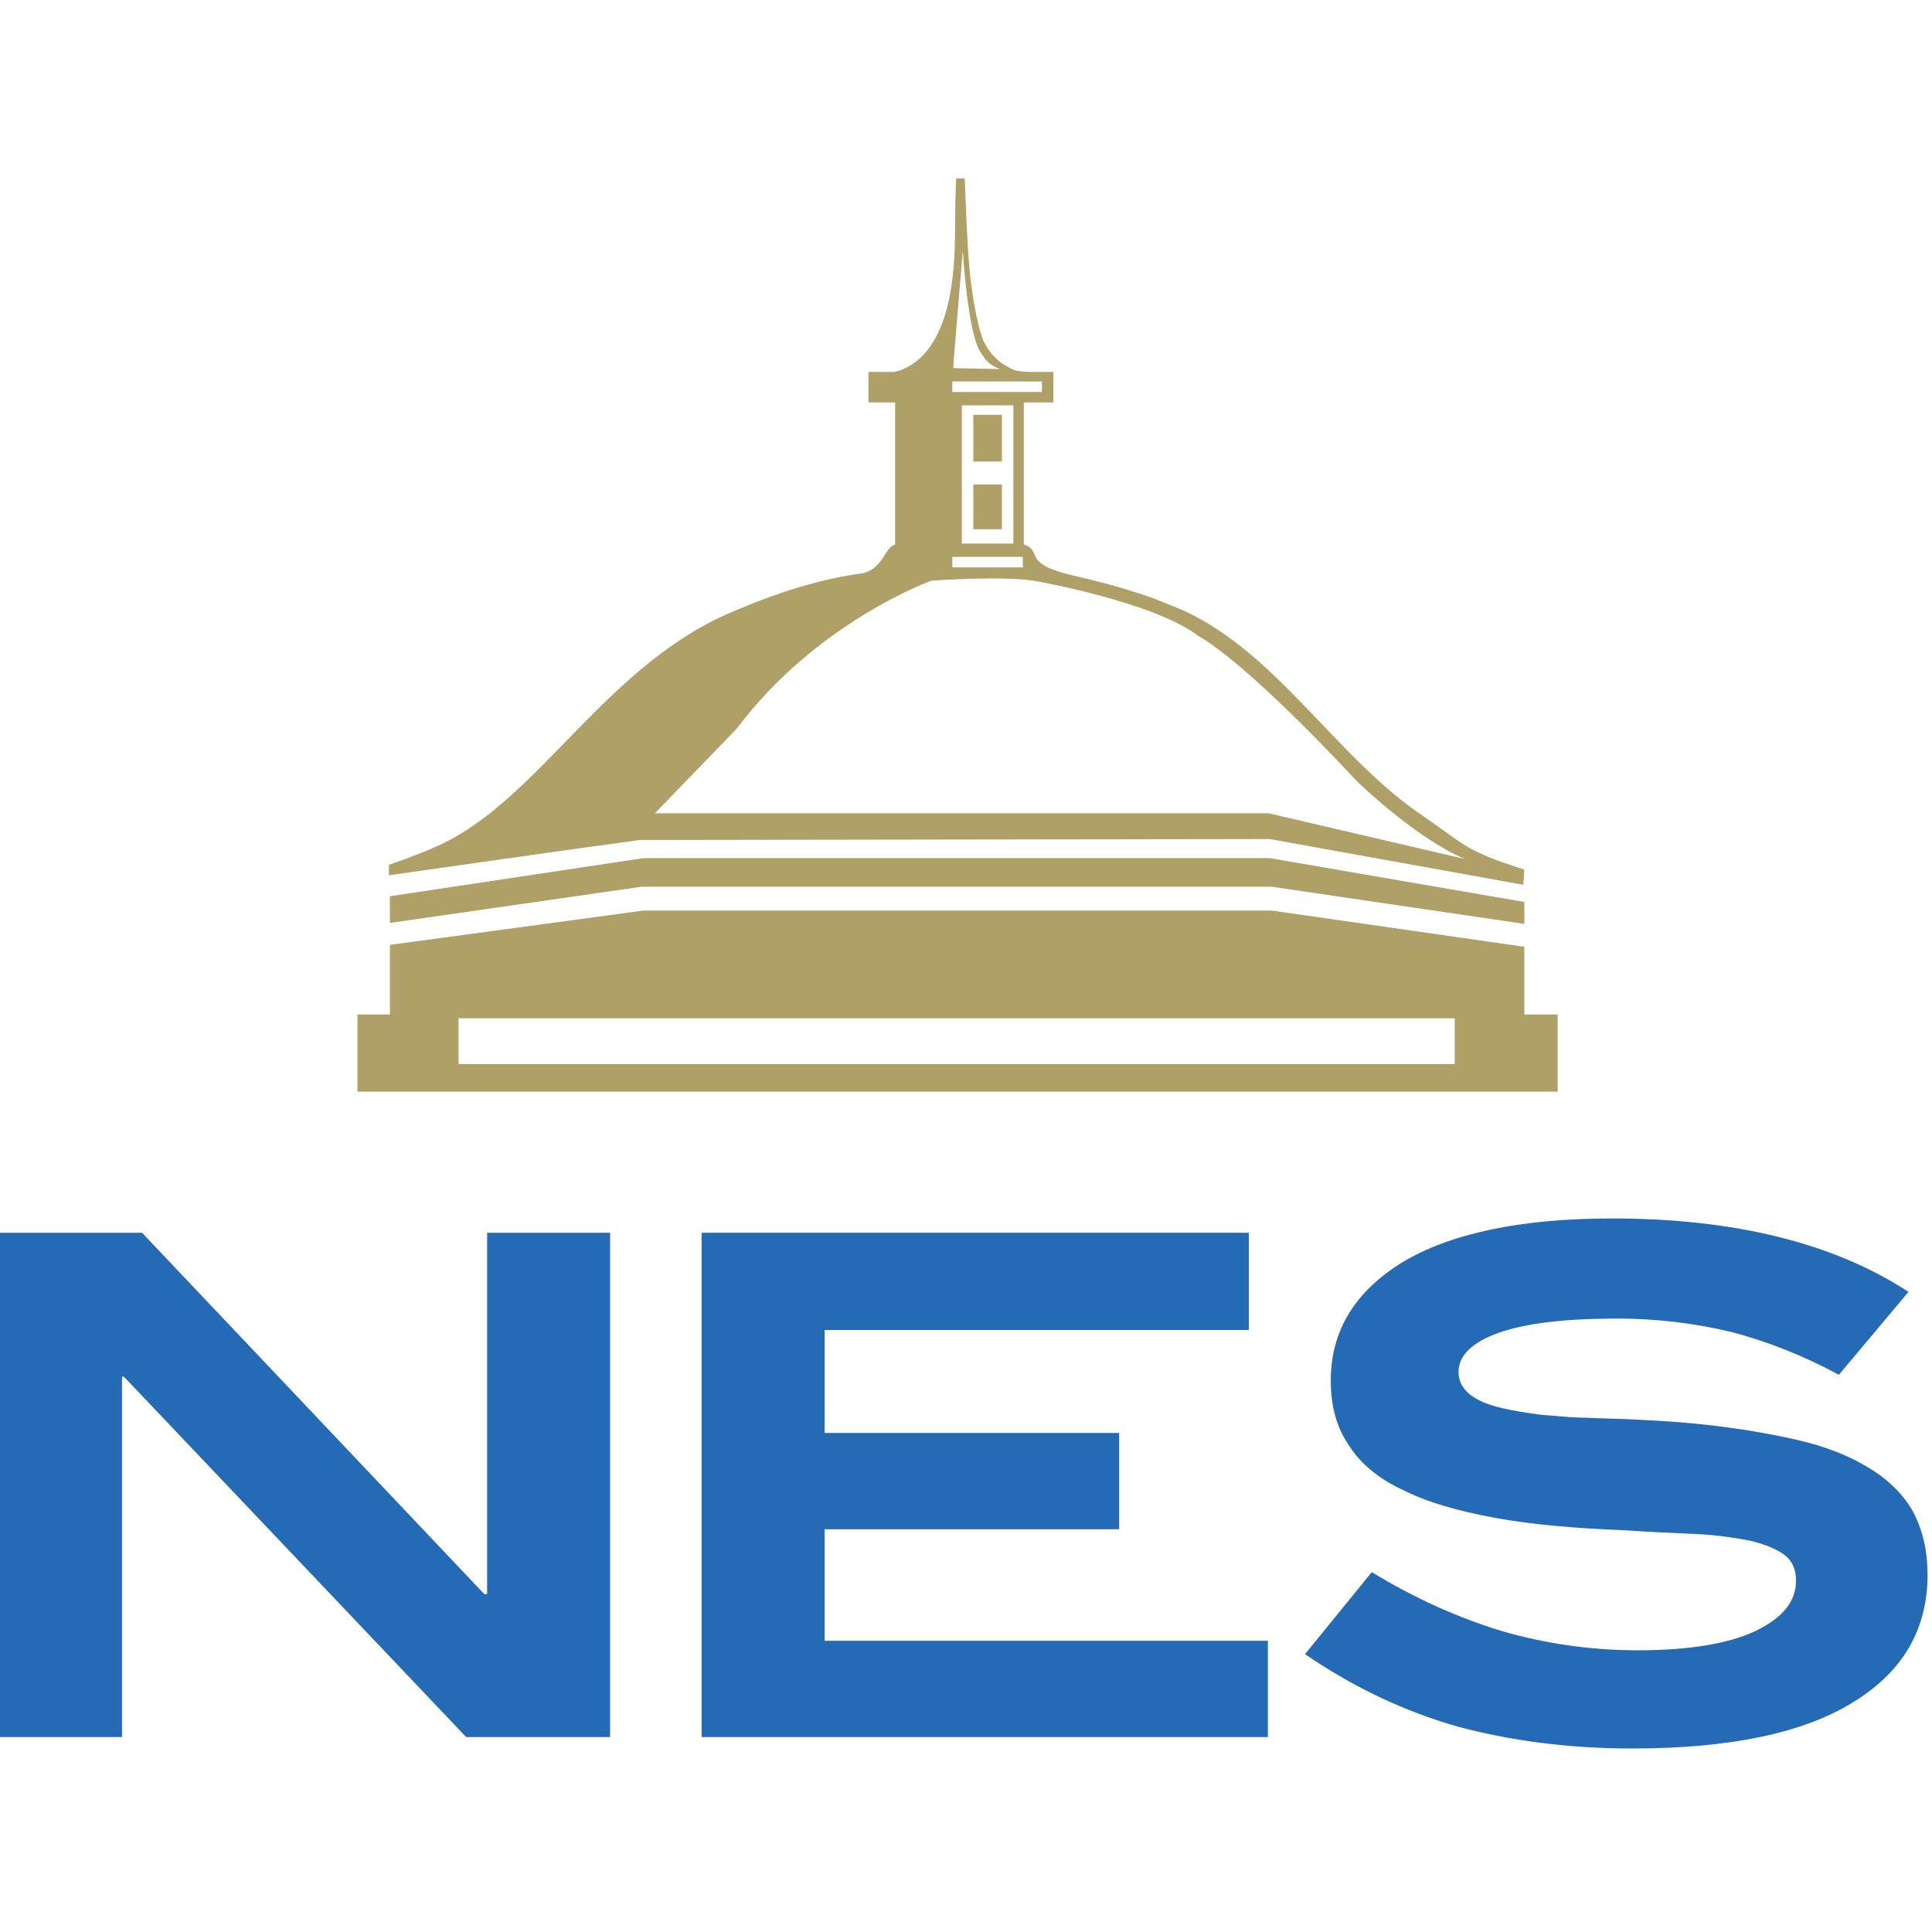
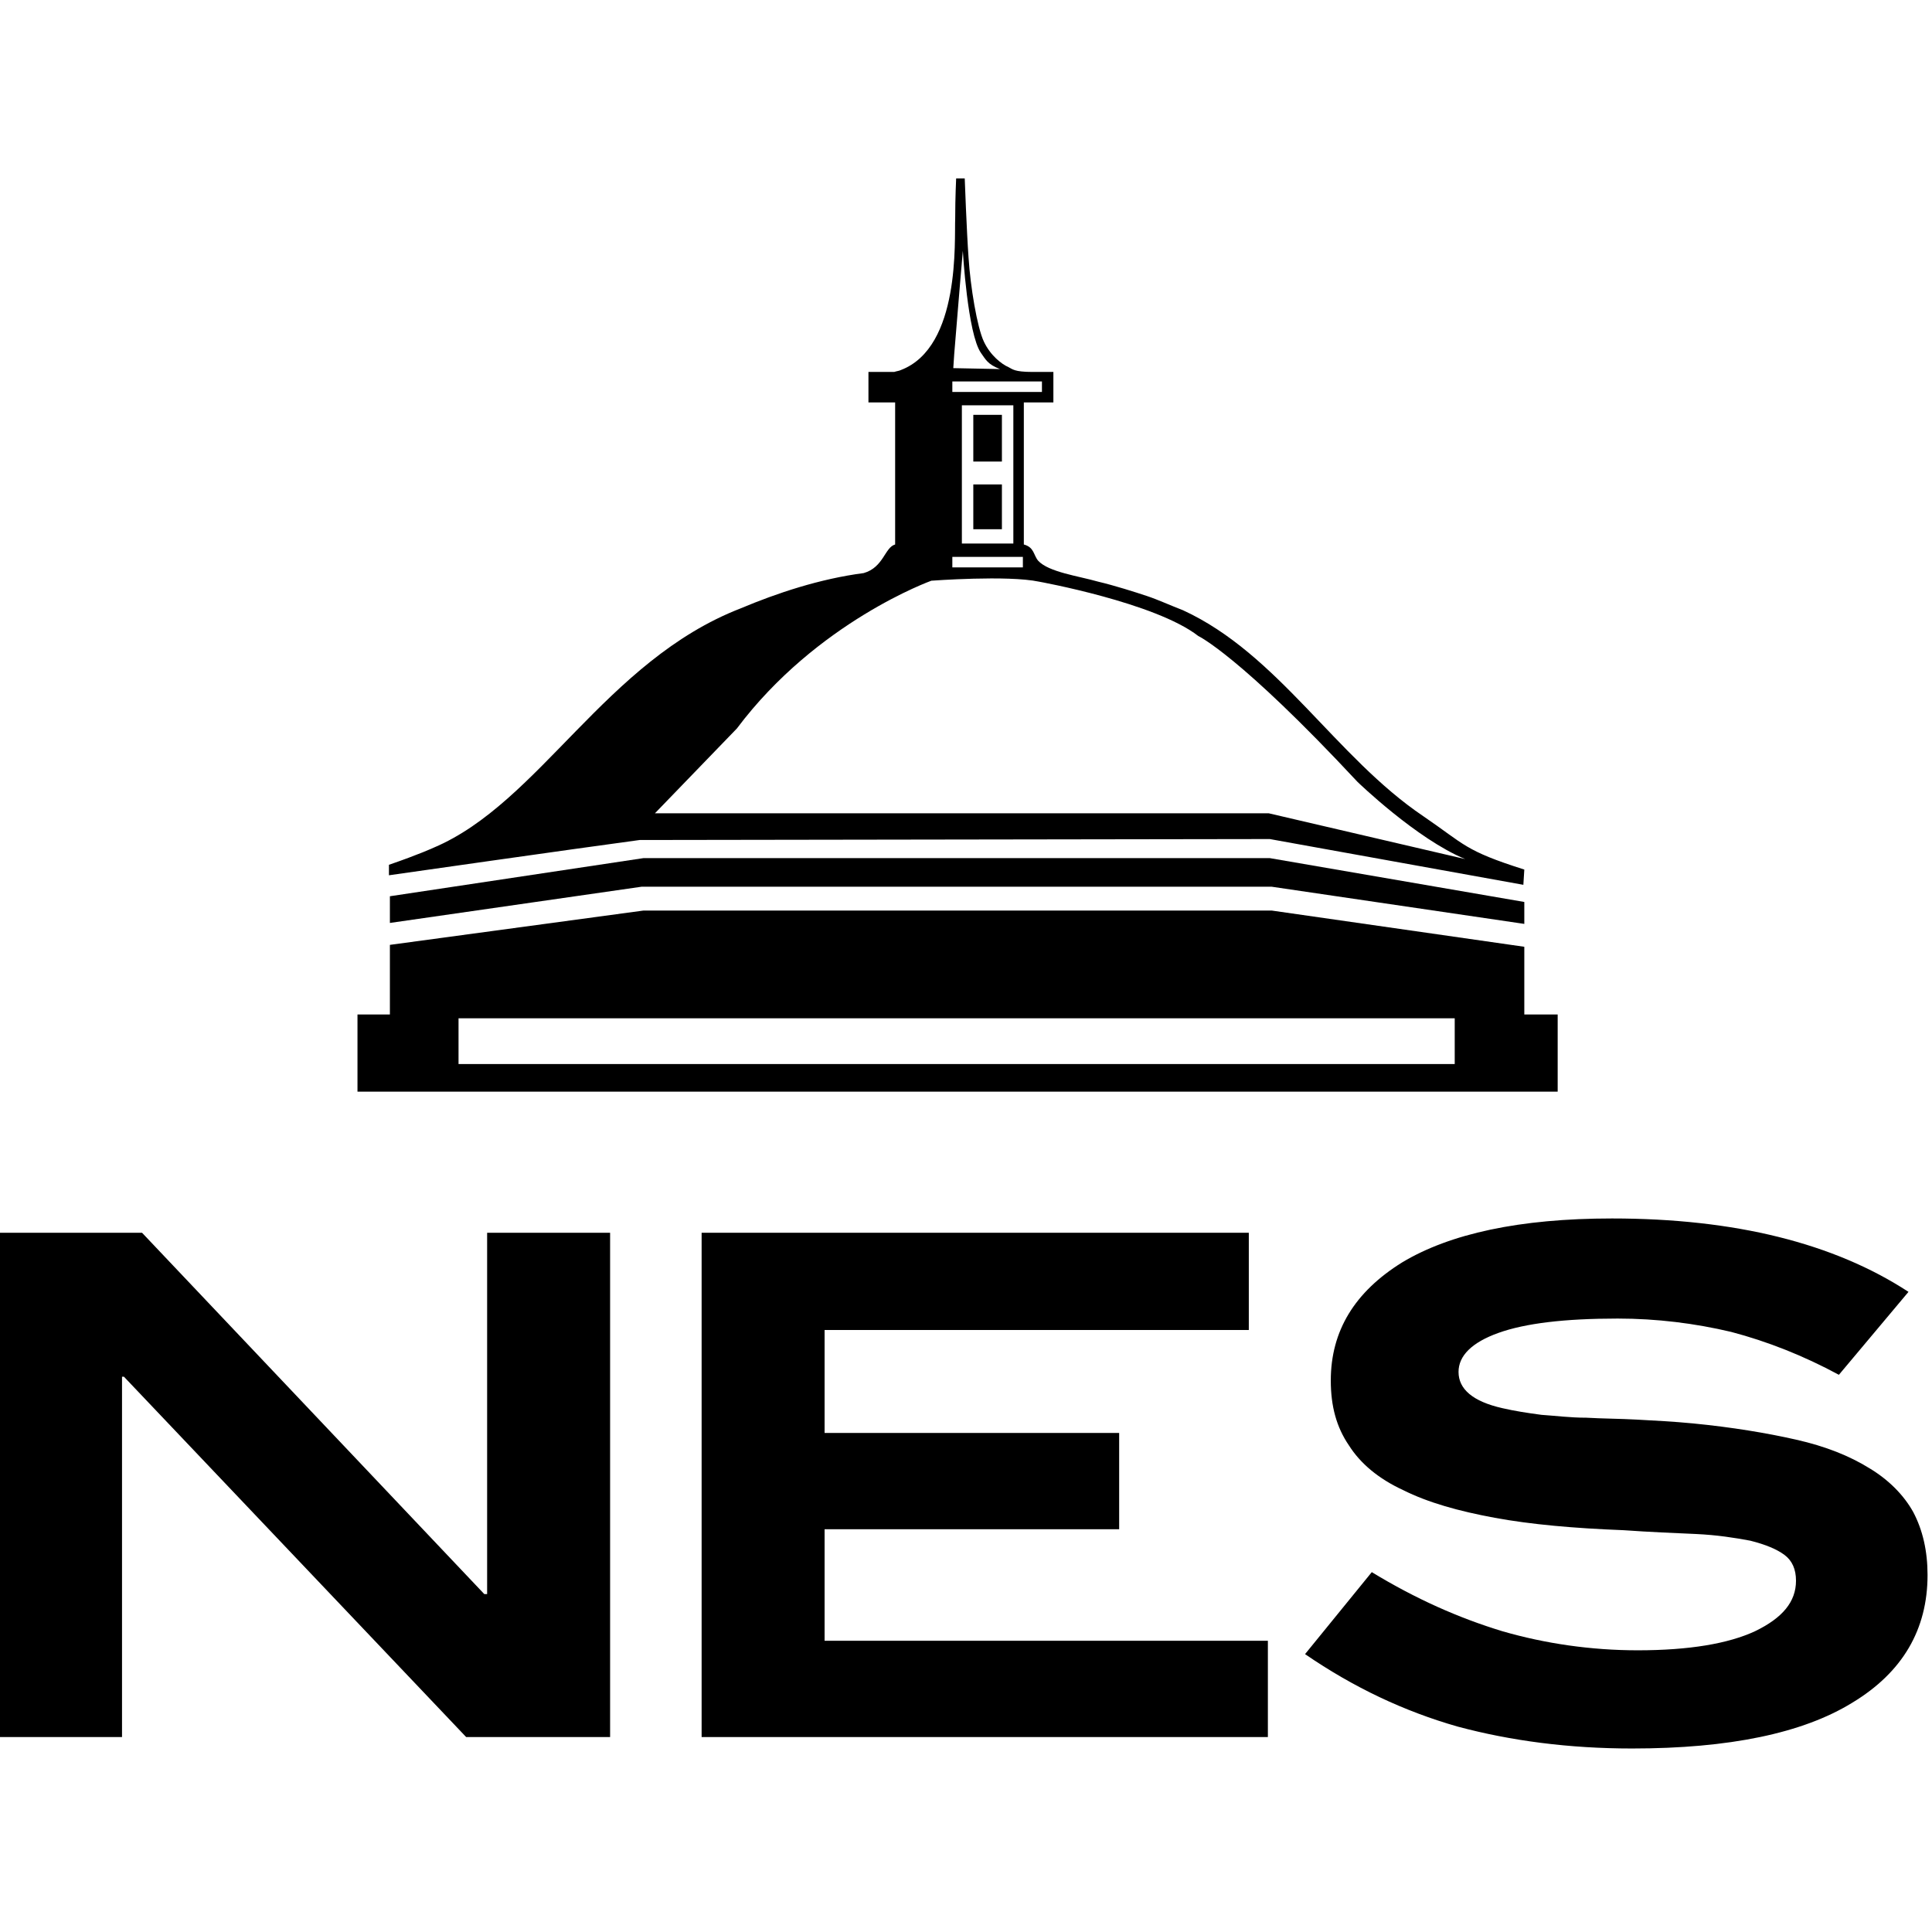
<svg xmlns="http://www.w3.org/2000/svg" width="100%" height="100%" viewBox="0 0 152 152" version="1.1" xml:space="preserve" style="fill-rule:evenodd;clip-rule:evenodd;stroke-linejoin:round;stroke-miterlimit:2;">
  <g id="g2461" transform="matrix(0.75,0,0,0.75,-32.925,-2.23749)">
    <g id="Layer-1">
      <g id="g24611">
        <g id="g2429">
-           <path id="polygon2423" d="M43.9,185.2L43.9,132.3L58.8,132.3L94.7,170.2L95,170.2L95,132.3L107.9,132.3L107.9,185.2L92.8,185.2L56.9,147.4L56.7,147.4L56.7,185.2L43.9,185.2Z" style="fill:rgb(37,106,180);fill-rule:nonzero;" />
-           <path id="polygon2425" d="M130.4,142.5L130.4,153.3L161.3,153.3L161.3,163.4L130.4,163.4L130.4,175.1L176.9,175.1L176.9,185.2L117.5,185.2L117.5,132.3L174.9,132.3L174.9,142.5L130.4,142.5Z" style="fill:rgb(37,106,180);fill-rule:nonzero;" />
-           <path id="path2427" d="M236.8,147.2C233.1,145.2 229.3,143.7 225.5,142.7C221.7,141.8 217.7,141.3 213.6,141.3C208,141.3 203.9,141.8 201.1,142.8C198.3,143.8 196.9,145.2 196.9,146.9C196.9,148.7 198.4,150 201.5,150.7C202.8,151 204.1,151.2 205.6,151.4C207.1,151.5 208.6,151.7 210.3,151.7C212,151.8 213.8,151.8 215.6,151.9C217.5,152 219.4,152.1 221.5,152.3C225.6,152.7 229.2,153.3 232.3,154C235.4,154.7 237.9,155.7 240,157C242,158.2 243.6,159.8 244.6,161.6C245.6,163.5 246.1,165.7 246.1,168.2C246.1,173.9 243.5,178.4 238.2,181.6C233,184.8 225.3,186.4 215.1,186.4C208.5,186.4 202.4,185.6 196.8,184.1C191.2,182.5 185.9,180 180.8,176.5L187.8,167.9C192.4,170.7 196.9,172.7 201.5,174.1C206,175.4 210.8,176.1 215.7,176.1C221.1,176.1 225.2,175.4 228,174.1C230.9,172.7 232.3,171 232.3,168.8C232.3,167.6 231.9,166.7 231.1,166.1C230.3,165.5 229.1,165 227.5,164.6C225.9,164.3 224,164 221.8,163.9C219.6,163.8 217,163.7 214.2,163.5C209,163.3 204.5,162.9 200.7,162.2C196.9,161.5 193.7,160.6 191.1,159.3C188.5,158.1 186.6,156.5 185.4,154.6C184.1,152.7 183.5,150.5 183.5,147.8C183.5,142.6 186,138.5 191,135.4C196,132.4 203.3,130.8 213,130.8C225.9,130.8 236.3,133.4 244.1,138.5L236.8,147.2Z" style="fill:rgb(37,106,180);fill-rule:nonzero;" />
+           <path id="polygon2423" d="M43.9,185.2L43.9,132.3L58.8,132.3L94.7,170.2L95,170.2L95,132.3L107.9,132.3L107.9,185.2L92.8,185.2L56.9,147.4L56.7,147.4L56.7,185.2L43.9,185.2Z" style="fill:rgb(0,0,0);fill-rule:nonzero;" />
+           <path id="polygon2425" d="M130.4,142.5L130.4,153.3L161.3,153.3L161.3,163.4L130.4,163.4L130.4,175.1L176.9,175.1L176.9,185.2L117.5,185.2L117.5,132.3L174.9,132.3L174.9,142.5L130.4,142.5Z" style="fill:rgb(0,0,0);fill-rule:nonzero;" />
+           <path id="path2427" d="M236.8,147.2C233.1,145.2 229.3,143.7 225.5,142.7C221.7,141.8 217.7,141.3 213.6,141.3C208,141.3 203.9,141.8 201.1,142.8C198.3,143.8 196.9,145.2 196.9,146.9C196.9,148.7 198.4,150 201.5,150.7C202.8,151 204.1,151.2 205.6,151.4C207.1,151.5 208.6,151.7 210.3,151.7C212,151.8 213.8,151.8 215.6,151.9C217.5,152 219.4,152.1 221.5,152.3C225.6,152.7 229.2,153.3 232.3,154C235.4,154.7 237.9,155.7 240,157C242,158.2 243.6,159.8 244.6,161.6C245.6,163.5 246.1,165.7 246.1,168.2C246.1,173.9 243.5,178.4 238.2,181.6C233,184.8 225.3,186.4 215.1,186.4C208.5,186.4 202.4,185.6 196.8,184.1C191.2,182.5 185.9,180 180.8,176.5L187.8,167.9C192.4,170.7 196.9,172.7 201.5,174.1C206,175.4 210.8,176.1 215.7,176.1C221.1,176.1 225.2,175.4 228,174.1C230.9,172.7 232.3,171 232.3,168.8C232.3,167.6 231.9,166.7 231.1,166.1C230.3,165.5 229.1,165 227.5,164.6C225.9,164.3 224,164 221.8,163.9C219.6,163.8 217,163.7 214.2,163.5C209,163.3 204.5,162.9 200.7,162.2C196.9,161.5 193.7,160.6 191.1,159.3C188.5,158.1 186.6,156.5 185.4,154.6C184.1,152.7 183.5,150.5 183.5,147.8C183.5,142.6 186,138.5 191,135.4C196,132.4 203.3,130.8 213,130.8C225.9,130.8 236.3,133.4 244.1,138.5L236.8,147.2Z" style="fill:rgb(0,0,0);fill-rule:nonzero;" />
        </g>
        <g id="g2441">
-           <path id="polygon2431" d="M111.4,93L84.8,97L84.8,99.8L111.2,96L177.3,96L203.8,99.9L203.8,97.6L177.1,93L111.4,93Z" style="fill:rgb(175,160,104);fill-rule:nonzero;" />
-           <path id="path2433" d="M81.4,117.5L207.3,117.5L207.3,109.4L203.8,109.4L203.8,102.3L177.3,98.5L111.4,98.5L84.8,102.1L84.8,109.4L81.4,109.4L81.4,117.5ZM92,109.8L196.5,109.8L196.5,114.6L92,114.6L92,109.8Z" style="fill:rgb(175,160,104);fill-rule:nonzero;" />
-           <rect id="rect2435" x="146" y="46.5" width="3" height="4.9" style="fill:rgb(175,160,104);" />
-           <rect id="rect2437" x="146" y="53.8" width="3" height="4.7" style="fill:rgb(175,160,104);" />
-           <path id="path2439" d="M193.2,88.6C184,82.4 178,71.6 168,67C166.7,66.5 165.4,65.9 164.2,65.5C163,65.1 160.8,64.4 159.1,64C157,63.4 153.9,63 152.8,61.8C152.3,61.2 152.4,60.4 151.3,60.1L151.3,45.2L154.4,45.2L154.4,42L152.2,42C150.3,42 150.1,41.7 149.7,41.5C149,41.2 147.8,40.3 147.1,38.8C146.4,37.3 145.7,33.1 145.5,30C145.3,27.2 145.1,21.7 145.1,21.7L144.2,21.7C144.2,21.7 144.1,23.7 144.1,25.9C144,28.1 144.7,39.4 138.4,41.8C138.2,41.9 138,41.9 137.7,42L135,42L135,45.2L137.8,45.2L137.8,60.1C136.7,60.4 136.6,62.5 134.5,63.1C129.9,63.7 125.4,65.2 121.6,66.8C107.4,72.3 100.5,87.2 89.4,91.9C89.4,91.9 87.9,92.6 84.7,93.7L84.7,94.8C84.7,94.8 104.3,92 111,91.1L177.1,91L203.7,95.8L203.8,94.2C197.5,92.2 197.6,91.6 193.2,88.6ZM144,40.1C144.3,36.3 144.9,29.3 144.9,29.3C144.9,29.3 145.4,38 146.8,40C147.3,40.7 147.5,41.2 148.8,41.7L143.9,41.6L144,40.1ZM143.8,43L153.2,43L153.2,44.1L143.8,44.1L143.8,43ZM151.2,61.4L151.2,62.5L143.8,62.5L143.8,61.4L151.2,61.4ZM144.8,60L144.8,45.5L150.2,45.5L150.2,60L144.8,60ZM177,88.3L112.6,88.3L121.2,79.4C129.6,68.2 141.6,63.9 141.6,63.9C141.6,63.9 149.6,63.3 152.9,64C152.9,64 165.1,66.2 169.6,69.7C169.6,69.7 173.9,71.7 186.3,85C186.3,85 192.5,91 197.6,93.1L177,88.3Z" style="fill:rgb(175,160,104);fill-rule:nonzero;" />
+           <path id="polygon2431" d="M111.4,93L84.8,97L84.8,99.8L111.2,96L177.3,96L203.8,99.9L203.8,97.6L177.1,93L111.4,93Z" style="fill:rgb(0,0,0);fill-rule:nonzero;" />
+           <path id="path2433" d="M81.4,117.5L207.3,117.5L207.3,109.4L203.8,109.4L203.8,102.3L177.3,98.5L111.4,98.5L84.8,102.1L84.8,109.4L81.4,109.4L81.4,117.5ZM92,109.8L196.5,109.8L196.5,114.6L92,114.6L92,109.8Z" style="fill:rgb(0,0,0);fill-rule:nonzero;" />
+           <rect id="rect2435" x="146" y="46.5" width="3" height="4.9" style="fill:rgb(0,0,0);" />
+           <rect id="rect2437" x="146" y="53.8" width="3" height="4.7" style="fill:rgb(0,0,0);" />
+           <path id="path2439" d="M193.2,88.6C184,82.4 178,71.6 168,67C166.7,66.5 165.4,65.9 164.2,65.5C163,65.1 160.8,64.4 159.1,64C157,63.4 153.9,63 152.8,61.8C152.3,61.2 152.4,60.4 151.3,60.1L151.3,45.2L154.4,45.2L154.4,42L152.2,42C150.3,42 150.1,41.7 149.7,41.5C149,41.2 147.8,40.3 147.1,38.8C146.4,37.3 145.7,33.1 145.5,30C145.3,27.2 145.1,21.7 145.1,21.7L144.2,21.7C144.2,21.7 144.1,23.7 144.1,25.9C144,28.1 144.7,39.4 138.4,41.8C138.2,41.9 138,41.9 137.7,42L135,42L135,45.2L137.8,45.2L137.8,60.1C136.7,60.4 136.6,62.5 134.5,63.1C129.9,63.7 125.4,65.2 121.6,66.8C107.4,72.3 100.5,87.2 89.4,91.9C89.4,91.9 87.9,92.6 84.7,93.7L84.7,94.8C84.7,94.8 104.3,92 111,91.1L177.1,91L203.7,95.8L203.8,94.2C197.5,92.2 197.6,91.6 193.2,88.6ZM144,40.1C144.3,36.3 144.9,29.3 144.9,29.3C144.9,29.3 145.4,38 146.8,40C147.3,40.7 147.5,41.2 148.8,41.7L143.9,41.6L144,40.1ZM143.8,43L153.2,43L153.2,44.1L143.8,44.1L143.8,43ZM151.2,61.4L151.2,62.5L143.8,62.5L143.8,61.4L151.2,61.4ZM144.8,60L144.8,45.5L150.2,45.5L150.2,60L144.8,60ZM177,88.3L112.6,88.3L121.2,79.4C129.6,68.2 141.6,63.9 141.6,63.9C141.6,63.9 149.6,63.3 152.9,64C152.9,64 165.1,66.2 169.6,69.7C169.6,69.7 173.9,71.7 186.3,85C186.3,85 192.5,91 197.6,93.1L177,88.3Z" style="fill:rgb(0,0,0));fill-rule:nonzero;" />
        </g>
      </g>
    </g>
  </g>
</svg>
